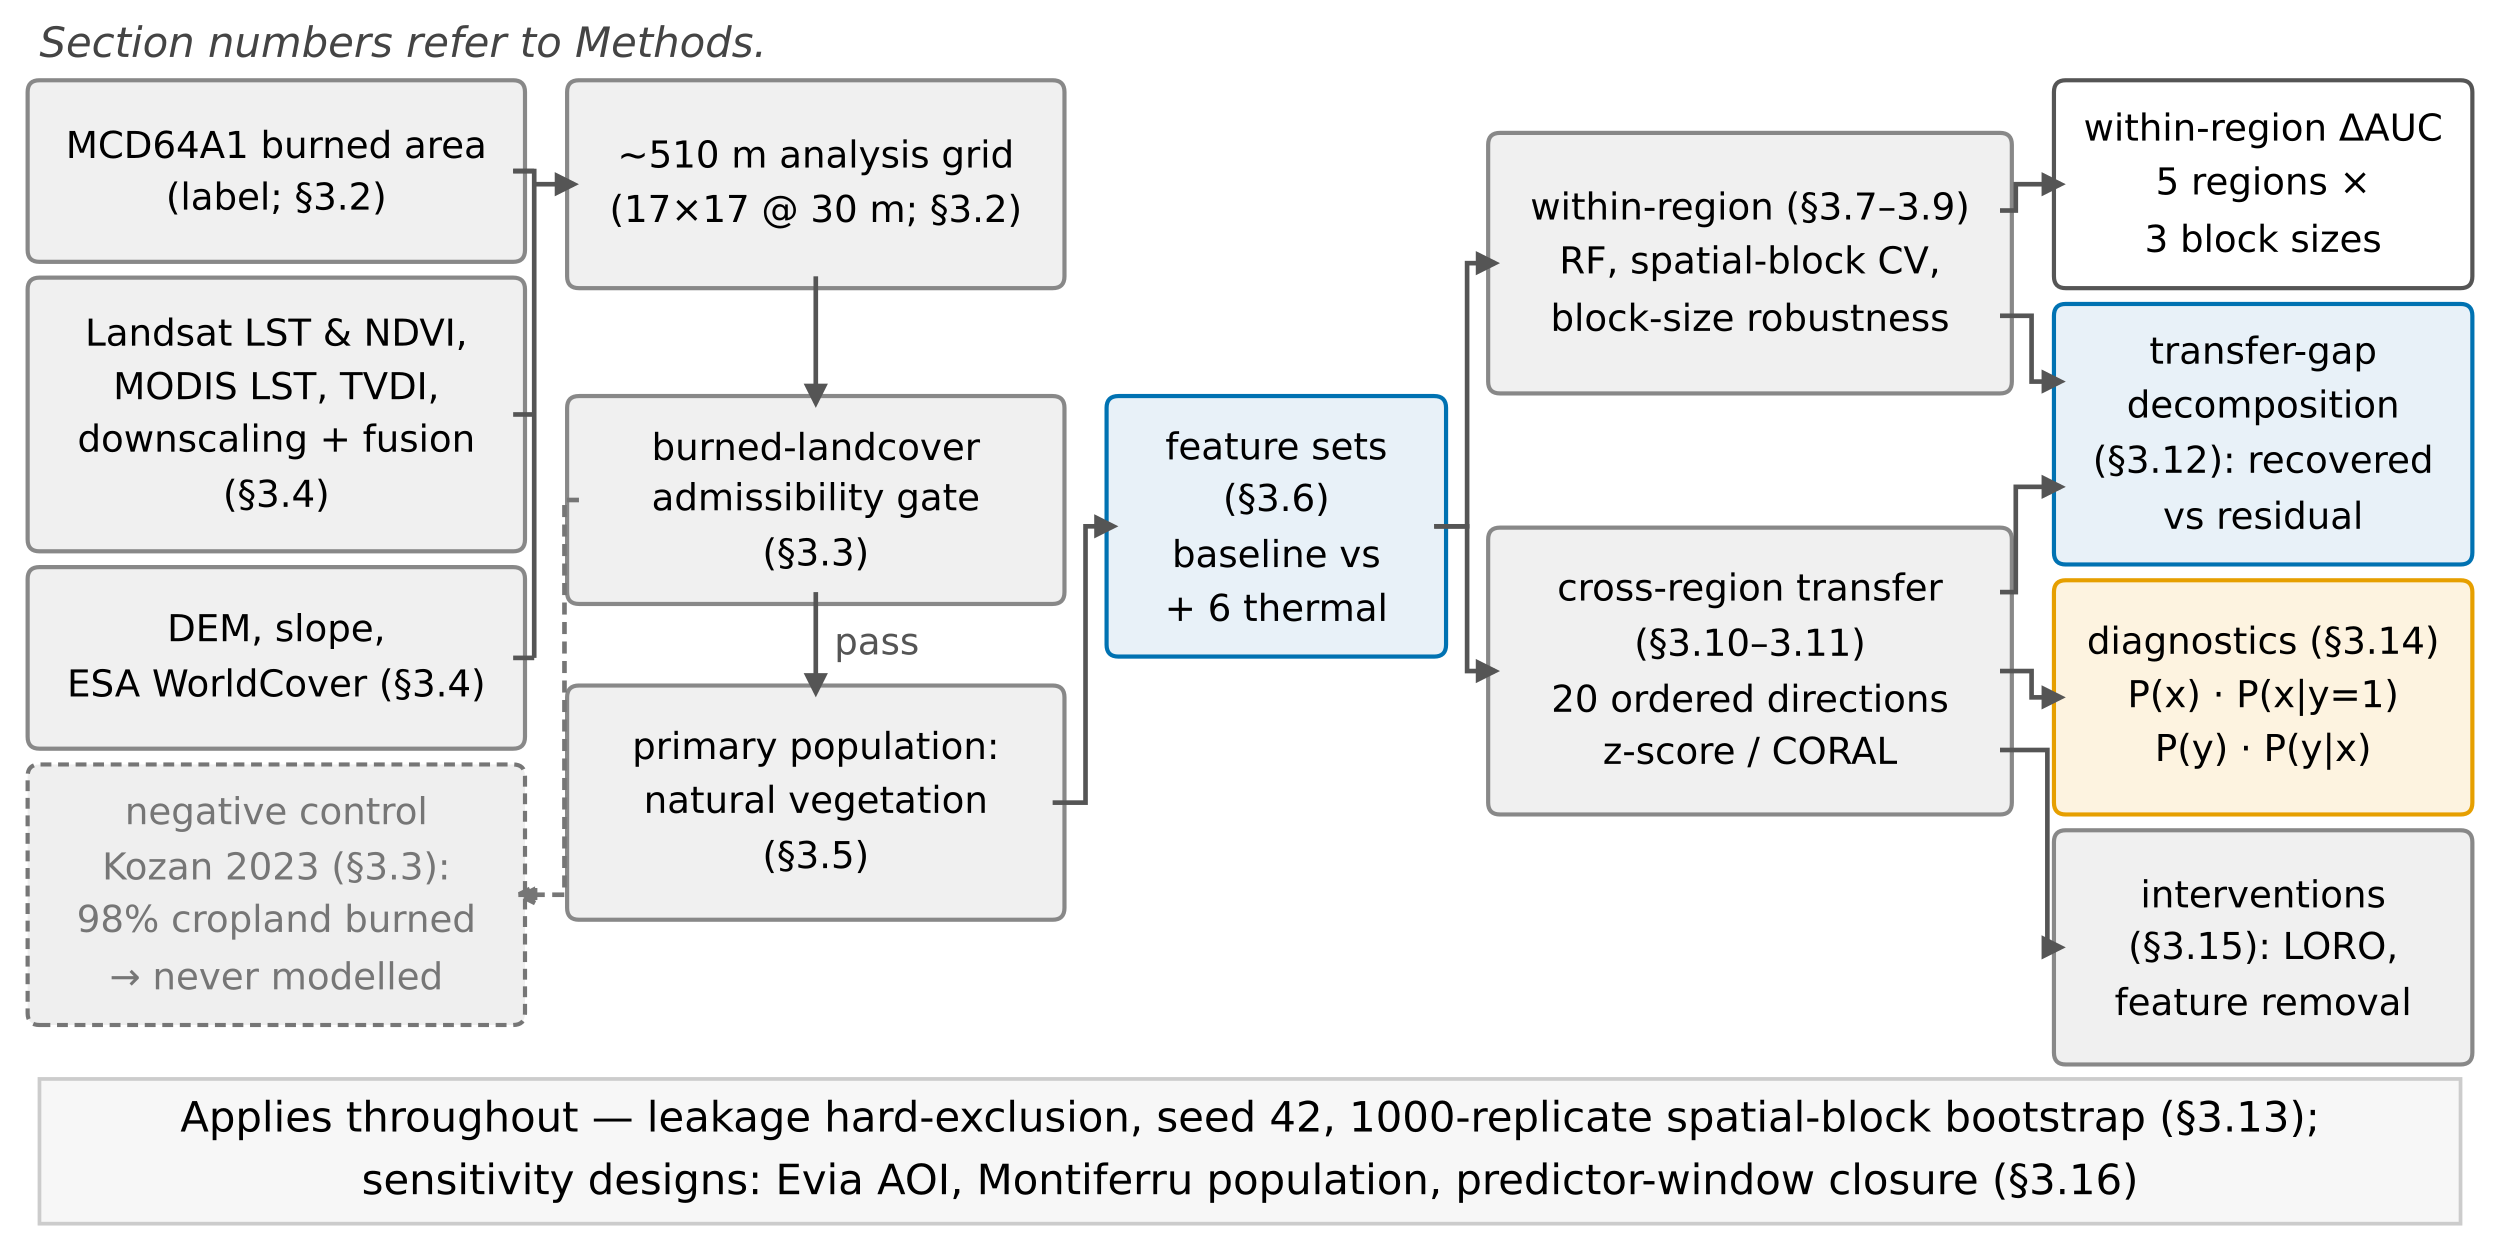
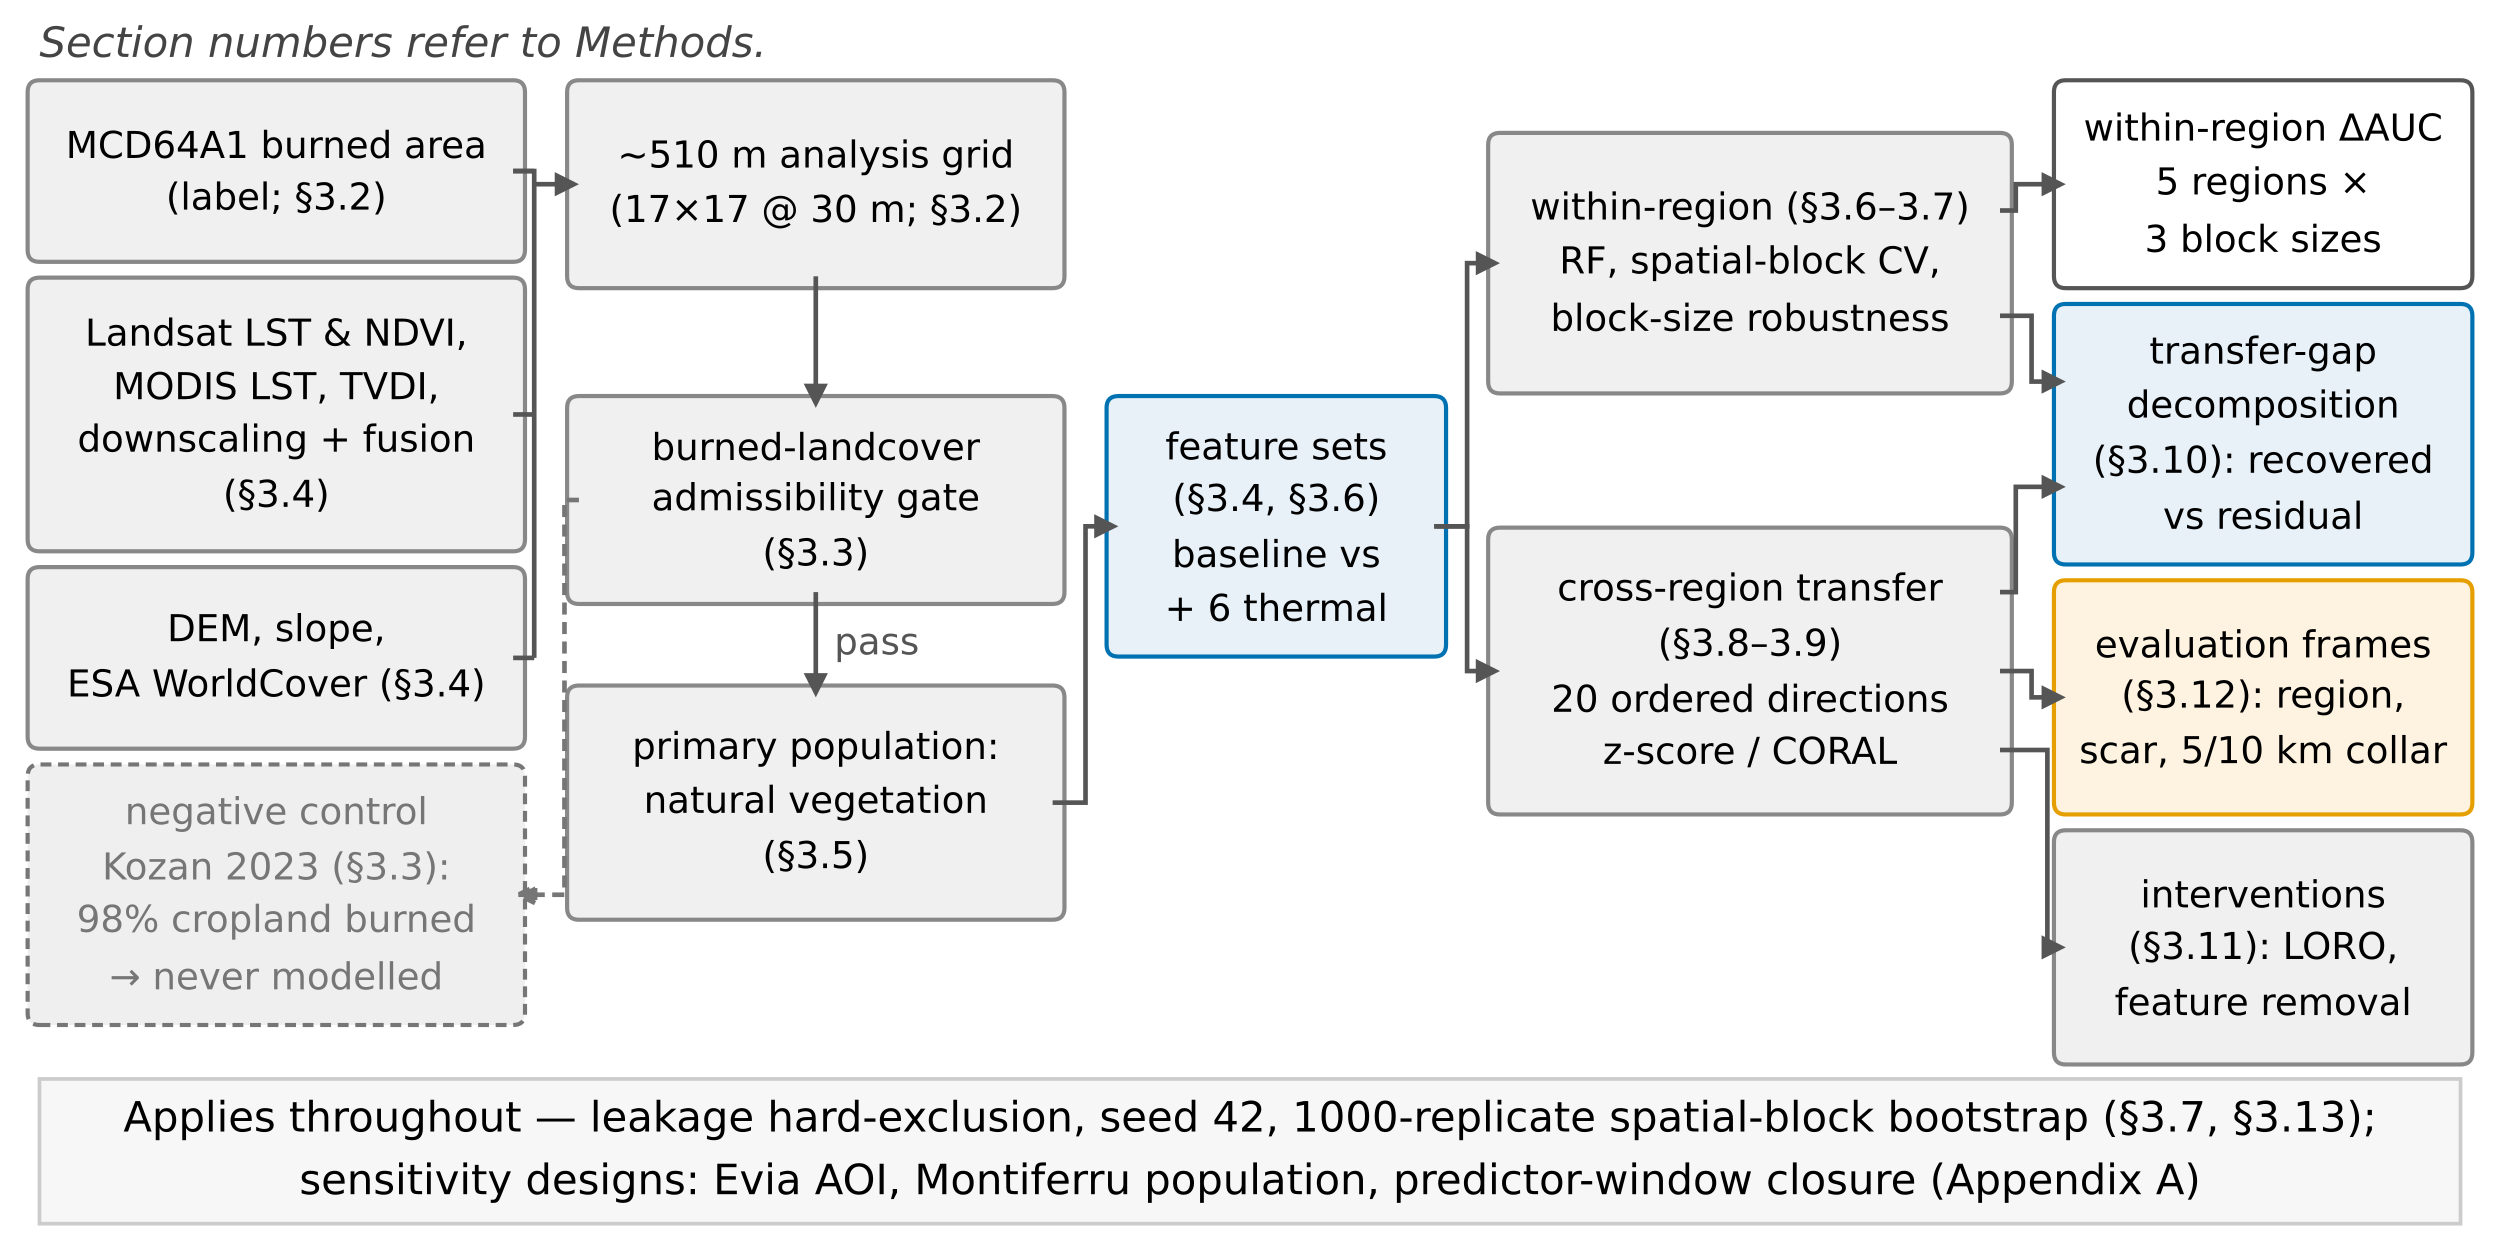
<svg xmlns="http://www.w3.org/2000/svg" width="538.583pt" height="269.291pt" viewBox="0 0 538.583 269.291" version="1.1">
  <defs>
    <style type="text/css">*{stroke-linejoin: round; stroke-linecap: butt}</style>
  </defs>
  <g id="figure_1">
    <g id="patch_1">
      <path d="M 0 269.291  L 538.583 269.291  L 538.583 0  L 0 0  z " style="fill: #ffffff" />
    </g>
    <g id="axes_1">
      <g id="patch_2">
-         <path d="M 8.504 56.409  L 110.551 56.409  Q 113.102 56.409 113.102 53.858  L 113.102 19.843  Q 113.102 17.291 110.551 17.291  L 8.504 17.291  Q 5.953 17.291 5.953 19.843  L 5.953 53.858  Q 5.953 56.409 8.504 56.409  z " clip-path="url(#p8191871a8e)" style="fill: #f0f0f0; stroke: #888888; stroke-width: 0.9; stroke-linejoin: miter" />
+         <path d="M 8.504 56.409  L 110.551 56.409  Q 113.102 56.409 113.102 53.858  L 113.102 19.843  Q 113.102 17.291 110.551 17.291  L 8.504 17.291  Q 5.953 17.291 5.953 19.843  L 5.953 53.858  Q 5.953 56.409 8.504 56.409  z " clip-path="url(#pab33051553)" style="fill: #f0f0f0; stroke: #888888; stroke-width: 0.9; stroke-linejoin: miter" />
      </g>
      <g id="patch_3">
-         <path d="M 8.504 118.772  L 110.551 118.772  Q 113.102 118.772 113.102 116.22  L 113.102 62.362  Q 113.102 59.811 110.551 59.811  L 8.504 59.811  Q 5.953 59.811 5.953 62.362  L 5.953 116.22  Q 5.953 118.772 8.504 118.772  z " clip-path="url(#p8191871a8e)" style="fill: #f0f0f0; stroke: #888888; stroke-width: 0.9; stroke-linejoin: miter" />
+         <path d="M 8.504 118.772  L 110.551 118.772  Q 113.102 118.772 113.102 116.22  L 113.102 62.362  Q 113.102 59.811 110.551 59.811  L 8.504 59.811  Q 5.953 59.811 5.953 62.362  L 5.953 116.22  Q 5.953 118.772 8.504 118.772  z " clip-path="url(#pab33051553)" style="fill: #f0f0f0; stroke: #888888; stroke-width: 0.9; stroke-linejoin: miter" />
      </g>
      <g id="patch_4">
-         <path d="M 8.504 161.291  L 110.551 161.291  Q 113.102 161.291 113.102 158.74  L 113.102 124.724  Q 113.102 122.173 110.551 122.173  L 8.504 122.173  Q 5.953 122.173 5.953 124.724  L 5.953 158.74  Q 5.953 161.291 8.504 161.291  z " clip-path="url(#p8191871a8e)" style="fill: #f0f0f0; stroke: #888888; stroke-width: 0.9; stroke-linejoin: miter" />
+         <path d="M 8.504 161.291  L 110.551 161.291  Q 113.102 161.291 113.102 158.74  L 113.102 124.724  Q 113.102 122.173 110.551 122.173  L 8.504 122.173  Q 5.953 122.173 5.953 124.724  L 5.953 158.74  Q 5.953 161.291 8.504 161.291  z " clip-path="url(#pab33051553)" style="fill: #f0f0f0; stroke: #888888; stroke-width: 0.9; stroke-linejoin: miter" />
      </g>
      <g id="patch_5">
-         <path d="M 8.504 220.819  L 110.551 220.819  Q 113.102 220.819 113.102 218.268  L 113.102 167.244  Q 113.102 164.693 110.551 164.693  L 8.504 164.693  Q 5.953 164.693 5.953 167.244  L 5.953 218.268  Q 5.953 220.819 8.504 220.819  z " clip-path="url(#p8191871a8e)" style="fill: #efefef; stroke-dasharray: 2.34,1.44; stroke-dashoffset: 0; stroke: #767676; stroke-width: 0.9; stroke-linejoin: miter" />
+         <path d="M 8.504 220.819  L 110.551 220.819  Q 113.102 220.819 113.102 218.268  L 113.102 167.244  Q 113.102 164.693 110.551 164.693  L 8.504 164.693  Q 5.953 164.693 5.953 167.244  L 5.953 218.268  Q 5.953 220.819 8.504 220.819  z " clip-path="url(#pab33051553)" style="fill: #efefef; stroke-dasharray: 2.34,1.44; stroke-dashoffset: 0; stroke: #767676; stroke-width: 0.9; stroke-linejoin: miter" />
      </g>
      <g id="patch_6">
-         <path d="M 124.724 62.079  L 226.772 62.079  Q 229.323 62.079 229.323 59.528  L 229.323 19.843  Q 229.323 17.291 226.772 17.291  L 124.724 17.291  Q 122.173 17.291 122.173 19.843  L 122.173 59.528  Q 122.173 62.079 124.724 62.079  z " clip-path="url(#p8191871a8e)" style="fill: #f0f0f0; stroke: #888888; stroke-width: 0.9; stroke-linejoin: miter" />
+         <path d="M 124.724 62.079  L 226.772 62.079  Q 229.323 62.079 229.323 59.528  L 229.323 19.843  Q 229.323 17.291 226.772 17.291  L 124.724 17.291  Q 122.173 17.291 122.173 19.843  L 122.173 59.528  Q 122.173 62.079 124.724 62.079  z " clip-path="url(#pab33051553)" style="fill: #f0f0f0; stroke: #888888; stroke-width: 0.9; stroke-linejoin: miter" />
      </g>
      <g id="patch_7">
-         <path d="M 124.724 130.11  L 226.772 130.11  Q 229.323 130.11 229.323 127.559  L 229.323 87.874  Q 229.323 85.323 226.772 85.323  L 124.724 85.323  Q 122.173 85.323 122.173 87.874  L 122.173 127.559  Q 122.173 130.11 124.724 130.11  z " clip-path="url(#p8191871a8e)" style="fill: #f0f0f0; stroke: #888888; stroke-width: 0.9; stroke-linejoin: miter" />
+         <path d="M 124.724 130.11  L 226.772 130.11  Q 229.323 130.11 229.323 127.559  L 229.323 87.874  Q 229.323 85.323 226.772 85.323  L 124.724 85.323  Q 122.173 85.323 122.173 87.874  L 122.173 127.559  Q 122.173 130.11 124.724 130.11  z " clip-path="url(#pab33051553)" style="fill: #f0f0f0; stroke: #888888; stroke-width: 0.9; stroke-linejoin: miter" />
      </g>
      <g id="patch_8">
-         <path d="M 124.724 198.142  L 226.772 198.142  Q 229.323 198.142 229.323 195.591  L 229.323 150.236  Q 229.323 147.685 226.772 147.685  L 124.724 147.685  Q 122.173 147.685 122.173 150.236  L 122.173 195.591  Q 122.173 198.142 124.724 198.142  z " clip-path="url(#p8191871a8e)" style="fill: #f0f0f0; stroke: #888888; stroke-width: 0.9; stroke-linejoin: miter" />
+         <path d="M 124.724 198.142  L 226.772 198.142  Q 229.323 198.142 229.323 195.591  L 229.323 150.236  Q 229.323 147.685 226.772 147.685  L 124.724 147.685  Q 122.173 147.685 122.173 150.236  L 122.173 195.591  Q 122.173 198.142 124.724 198.142  z " clip-path="url(#pab33051553)" style="fill: #f0f0f0; stroke: #888888; stroke-width: 0.9; stroke-linejoin: miter" />
      </g>
      <g id="patch_9">
-         <path d="M 240.945 141.449  L 308.976 141.449  Q 311.528 141.449 311.528 138.898  L 311.528 87.874  Q 311.528 85.323 308.976 85.323  L 240.945 85.323  Q 238.394 85.323 238.394 87.874  L 238.394 138.898  Q 238.394 141.449 240.945 141.449  z " clip-path="url(#p8191871a8e)" style="fill: #e8f1f8; stroke: #0072b2; stroke-width: 0.9; stroke-linejoin: miter" />
+         <path d="M 240.945 141.449  L 308.976 141.449  Q 311.528 141.449 311.528 138.898  L 311.528 87.874  Q 311.528 85.323 308.976 85.323  L 240.945 85.323  Q 238.394 85.323 238.394 87.874  L 238.394 138.898  Q 238.394 141.449 240.945 141.449  z " clip-path="url(#pab33051553)" style="fill: #e8f1f8; stroke: #0072b2; stroke-width: 0.9; stroke-linejoin: miter" />
      </g>
      <g id="patch_10">
-         <path d="M 323.15 84.756  L 430.866 84.756  Q 433.417 84.756 433.417 82.205  L 433.417 31.181  Q 433.417 28.63 430.866 28.63  L 323.15 28.63  Q 320.598 28.63 320.598 31.181  L 320.598 82.205  Q 320.598 84.756 323.15 84.756  z " clip-path="url(#p8191871a8e)" style="fill: #f0f0f0; stroke: #888888; stroke-width: 0.9; stroke-linejoin: miter" />
+         <path d="M 323.15 84.756  L 430.866 84.756  Q 433.417 84.756 433.417 82.205  L 433.417 31.181  Q 433.417 28.63 430.866 28.63  L 323.15 28.63  Q 320.598 28.63 320.598 31.181  L 320.598 82.205  Q 320.598 84.756 323.15 84.756  z " clip-path="url(#pab33051553)" style="fill: #f0f0f0; stroke: #888888; stroke-width: 0.9; stroke-linejoin: miter" />
      </g>
      <g id="patch_11">
-         <path d="M 323.15 175.465  L 430.866 175.465  Q 433.417 175.465 433.417 172.913  L 433.417 116.22  Q 433.417 113.669 430.866 113.669  L 323.15 113.669  Q 320.598 113.669 320.598 116.22  L 320.598 172.913  Q 320.598 175.465 323.15 175.465  z " clip-path="url(#p8191871a8e)" style="fill: #f0f0f0; stroke: #888888; stroke-width: 0.9; stroke-linejoin: miter" />
+         <path d="M 323.15 175.465  L 430.866 175.465  Q 433.417 175.465 433.417 172.913  L 433.417 116.22  Q 433.417 113.669 430.866 113.669  L 323.15 113.669  Q 320.598 113.669 320.598 116.22  L 320.598 172.913  Q 320.598 175.465 323.15 175.465  z " clip-path="url(#pab33051553)" style="fill: #f0f0f0; stroke: #888888; stroke-width: 0.9; stroke-linejoin: miter" />
      </g>
      <g id="patch_12">
-         <path d="M 445.039 62.079  L 530.079 62.079  Q 532.63 62.079 532.63 59.528  L 532.63 19.843  Q 532.63 17.291 530.079 17.291  L 445.039 17.291  Q 442.488 17.291 442.488 19.843  L 442.488 59.528  Q 442.488 62.079 445.039 62.079  z " clip-path="url(#p8191871a8e)" style="fill: #ffffff; stroke: #555555; stroke-width: 0.9; stroke-linejoin: miter" />
+         <path d="M 445.039 62.079  L 530.079 62.079  Q 532.63 62.079 532.63 59.528  L 532.63 19.843  Q 532.63 17.291 530.079 17.291  L 445.039 17.291  Q 442.488 17.291 442.488 19.843  L 442.488 59.528  Q 442.488 62.079 445.039 62.079  z " clip-path="url(#pab33051553)" style="fill: #ffffff; stroke: #555555; stroke-width: 0.9; stroke-linejoin: miter" />
      </g>
      <g id="patch_13">
-         <path d="M 445.039 121.606  L 530.079 121.606  Q 532.63 121.606 532.63 119.055  L 532.63 68.031  Q 532.63 65.48 530.079 65.48  L 445.039 65.48  Q 442.488 65.48 442.488 68.031  L 442.488 119.055  Q 442.488 121.606 445.039 121.606  z " clip-path="url(#p8191871a8e)" style="fill: #e8f1f8; stroke: #0072b2; stroke-width: 0.9; stroke-linejoin: miter" />
+         <path d="M 445.039 121.606  L 530.079 121.606  Q 532.63 121.606 532.63 119.055  L 532.63 68.031  Q 532.63 65.48 530.079 65.48  L 445.039 65.48  Q 442.488 65.48 442.488 68.031  L 442.488 119.055  Q 442.488 121.606 445.039 121.606  z " clip-path="url(#pab33051553)" style="fill: #e8f1f8; stroke: #0072b2; stroke-width: 0.9; stroke-linejoin: miter" />
      </g>
      <g id="patch_14">
-         <path d="M 445.039 175.465  L 530.079 175.465  Q 532.63 175.465 532.63 172.913  L 532.63 127.559  Q 532.63 125.008 530.079 125.008  L 445.039 125.008  Q 442.488 125.008 442.488 127.559  L 442.488 172.913  Q 442.488 175.465 445.039 175.465  z " clip-path="url(#p8191871a8e)" style="fill: #fdf3e0; stroke: #e69f00; stroke-width: 0.9; stroke-linejoin: miter" />
+         <path d="M 445.039 175.465  L 530.079 175.465  Q 532.63 175.465 532.63 172.913  L 532.63 127.559  Q 532.63 125.008 530.079 125.008  L 445.039 125.008  Q 442.488 125.008 442.488 127.559  L 442.488 172.913  Q 442.488 175.465 445.039 175.465  z " clip-path="url(#pab33051553)" style="fill: #fdf3e0; stroke: #e69f00; stroke-width: 0.9; stroke-linejoin: miter" />
      </g>
      <g id="patch_15">
-         <path d="M 445.039 229.323  L 530.079 229.323  Q 532.63 229.323 532.63 226.772  L 532.63 181.417  Q 532.63 178.866 530.079 178.866  L 445.039 178.866  Q 442.488 178.866 442.488 181.417  L 442.488 226.772  Q 442.488 229.323 445.039 229.323  z " clip-path="url(#p8191871a8e)" style="fill: #f0f0f0; stroke: #888888; stroke-width: 0.9; stroke-linejoin: miter" />
+         <path d="M 445.039 229.323  L 530.079 229.323  Q 532.63 229.323 532.63 226.772  L 532.63 181.417  Q 532.63 178.866 530.079 178.866  L 445.039 178.866  Q 442.488 178.866 442.488 181.417  L 442.488 226.772  Q 442.488 229.323 445.039 229.323  z " clip-path="url(#pab33051553)" style="fill: #f0f0f0; stroke: #888888; stroke-width: 0.9; stroke-linejoin: miter" />
      </g>
      <g id="patch_16">
-         <path d="M 8.504 263.622  L 530.079 263.622  L 530.079 232.441  L 8.504 232.441  z " clip-path="url(#p8191871a8e)" style="fill: #f7f7f7; stroke: #cccccc; stroke-width: 0.8; stroke-linejoin: miter" />
+         <path d="M 8.504 263.622  L 530.079 263.622  L 530.079 232.441  L 8.504 232.441  z " clip-path="url(#pab33051553)" style="fill: #f7f7f7; stroke: #cccccc; stroke-width: 0.8; stroke-linejoin: miter" />
      </g>
      <g id="patch_17">
-         <path d="M 110.551 36.85  L 115.087 36.85  L 115.087 141.732  " clip-path="url(#p8191871a8e)" style="fill: none; stroke: #555555; stroke-linejoin: miter" />
+         <path d="M 110.551 36.85  L 115.087 36.85  L 115.087 141.732  " clip-path="url(#pab33051553)" style="fill: none; stroke: #555555; stroke-linejoin: miter" />
      </g>
      <g id="patch_18">
-         <path d="M 110.551 36.85  L 115.087 36.85  " clip-path="url(#p8191871a8e)" style="fill: none; stroke: #555555; stroke-linejoin: miter" />
+         <path d="M 110.551 36.85  L 115.087 36.85  " clip-path="url(#pab33051553)" style="fill: none; stroke: #555555; stroke-linejoin: miter" />
      </g>
      <g id="patch_19">
-         <path d="M 110.551 89.291  L 115.087 89.291  " clip-path="url(#p8191871a8e)" style="fill: none; stroke: #555555; stroke-linejoin: miter" />
+         <path d="M 110.551 89.291  L 115.087 89.291  " clip-path="url(#pab33051553)" style="fill: none; stroke: #555555; stroke-linejoin: miter" />
      </g>
      <g id="patch_20">
-         <path d="M 110.551 141.732  L 115.087 141.732  " clip-path="url(#p8191871a8e)" style="fill: none; stroke: #555555; stroke-linejoin: miter" />
+         <path d="M 110.551 141.732  L 115.087 141.732  " clip-path="url(#pab33051553)" style="fill: none; stroke: #555555; stroke-linejoin: miter" />
      </g>
      <g id="patch_21">
-         <path d="M 115.087 39.685  L 123.606 39.685  " clip-path="url(#p8191871a8e)" style="fill: none; stroke: #555555; stroke-linejoin: miter" />
-         <path d="M 120.006 37.885  L 123.606 39.685  L 120.006 41.485  z " clip-path="url(#p8191871a8e)" style="fill: #555555; stroke: #555555; stroke-linejoin: miter" />
+         <path d="M 115.087 39.685  L 123.606 39.685  " clip-path="url(#pab33051553)" style="fill: none; stroke: #555555; stroke-linejoin: miter" />
+         <path d="M 120.006 37.885  L 123.606 39.685  L 120.006 41.485  z " clip-path="url(#pab33051553)" style="fill: #555555; stroke: #555555; stroke-linejoin: miter" />
      </g>
      <g id="patch_22">
-         <path d="M 175.748 59.528  L 175.748 86.756  " clip-path="url(#p8191871a8e)" style="fill: none; stroke: #555555; stroke-linejoin: miter" />
-         <path d="M 177.548 83.156  L 175.748 86.756  L 173.948 83.156  z " clip-path="url(#p8191871a8e)" style="fill: #555555; stroke: #555555; stroke-linejoin: miter" />
+         <path d="M 175.748 59.528  L 175.748 86.756  " clip-path="url(#pab33051553)" style="fill: none; stroke: #555555; stroke-linejoin: miter" />
+         <path d="M 177.548 83.156  L 175.748 86.756  L 173.948 83.156  z " clip-path="url(#pab33051553)" style="fill: #555555; stroke: #555555; stroke-linejoin: miter" />
      </g>
      <g id="patch_23">
-         <path d="M 175.748 127.559  L 175.748 149.118  " clip-path="url(#p8191871a8e)" style="fill: none; stroke: #555555; stroke-linejoin: miter" />
-         <path d="M 177.548 145.518  L 175.748 149.118  L 173.948 145.518  z " clip-path="url(#p8191871a8e)" style="fill: #555555; stroke: #555555; stroke-linejoin: miter" />
+         <path d="M 175.748 127.559  L 175.748 149.118  " clip-path="url(#pab33051553)" style="fill: none; stroke: #555555; stroke-linejoin: miter" />
+         <path d="M 177.548 145.518  L 175.748 149.118  L 173.948 145.518  z " clip-path="url(#pab33051553)" style="fill: #555555; stroke: #555555; stroke-linejoin: miter" />
      </g>
      <g id="patch_24">
-         <path d="M 124.724 107.717  L 121.606 107.717  L 121.606 192.756  L 111.669 192.756  " clip-path="url(#p8191871a8e)" style="fill: none; stroke-dasharray: 2.6,1.6; stroke-dashoffset: 0; stroke: #767676; stroke-linejoin: miter" />
-         <path d="M 115.269 194.556  L 111.669 192.756  L 115.269 190.956  z " clip-path="url(#p8191871a8e)" style="fill: #767676; stroke-dasharray: 2.6,1.6; stroke-dashoffset: 0; stroke: #767676; stroke-linejoin: miter" />
+         <path d="M 124.724 107.717  L 121.606 107.717  L 121.606 192.756  L 111.669 192.756  " clip-path="url(#pab33051553)" style="fill: none; stroke-dasharray: 2.6,1.6; stroke-dashoffset: 0; stroke: #767676; stroke-linejoin: miter" />
+         <path d="M 115.269 194.556  L 111.669 192.756  L 115.269 190.956  z " clip-path="url(#pab33051553)" style="fill: #767676; stroke-dasharray: 2.6,1.6; stroke-dashoffset: 0; stroke: #767676; stroke-linejoin: miter" />
      </g>
      <g id="patch_25">
-         <path d="M 226.772 172.913  L 233.858 172.913  L 233.858 113.386  L 239.827 113.386  " clip-path="url(#p8191871a8e)" style="fill: none; stroke: #555555; stroke-linejoin: miter" />
-         <path d="M 236.227 111.586  L 239.827 113.386  L 236.227 115.186  z " clip-path="url(#p8191871a8e)" style="fill: #555555; stroke: #555555; stroke-linejoin: miter" />
+         <path d="M 226.772 172.913  L 233.858 172.913  L 233.858 113.386  L 239.827 113.386  " clip-path="url(#pab33051553)" style="fill: none; stroke: #555555; stroke-linejoin: miter" />
+         <path d="M 236.227 111.586  L 239.827 113.386  L 236.227 115.186  z " clip-path="url(#pab33051553)" style="fill: #555555; stroke: #555555; stroke-linejoin: miter" />
      </g>
      <g id="patch_26">
-         <path d="M 308.976 113.386  L 316.063 113.386  L 316.063 56.693  L 322.032 56.693  " clip-path="url(#p8191871a8e)" style="fill: none; stroke: #555555; stroke-linejoin: miter" />
-         <path d="M 318.432 54.893  L 322.032 56.693  L 318.432 58.493  z " clip-path="url(#p8191871a8e)" style="fill: #555555; stroke: #555555; stroke-linejoin: miter" />
+         <path d="M 308.976 113.386  L 316.063 113.386  L 316.063 56.693  L 322.032 56.693  " clip-path="url(#pab33051553)" style="fill: none; stroke: #555555; stroke-linejoin: miter" />
+         <path d="M 318.432 54.893  L 322.032 56.693  L 318.432 58.493  z " clip-path="url(#pab33051553)" style="fill: #555555; stroke: #555555; stroke-linejoin: miter" />
      </g>
      <g id="patch_27">
-         <path d="M 308.976 113.386  L 316.063 113.386  L 316.063 144.567  L 322.032 144.567  " clip-path="url(#p8191871a8e)" style="fill: none; stroke: #555555; stroke-linejoin: miter" />
-         <path d="M 318.432 142.767  L 322.032 144.567  L 318.432 146.367  z " clip-path="url(#p8191871a8e)" style="fill: #555555; stroke: #555555; stroke-linejoin: miter" />
+         <path d="M 308.976 113.386  L 316.063 113.386  L 316.063 144.567  L 322.032 144.567  " clip-path="url(#pab33051553)" style="fill: none; stroke: #555555; stroke-linejoin: miter" />
+         <path d="M 318.432 142.767  L 322.032 144.567  L 318.432 146.367  z " clip-path="url(#pab33051553)" style="fill: #555555; stroke: #555555; stroke-linejoin: miter" />
      </g>
      <g id="patch_28">
-         <path d="M 430.866 45.354  L 434.268 45.354  L 434.268 39.685  L 443.921 39.685  " clip-path="url(#p8191871a8e)" style="fill: none; stroke: #555555; stroke-linejoin: miter" />
-         <path d="M 440.321 37.885  L 443.921 39.685  L 440.321 41.485  z " clip-path="url(#p8191871a8e)" style="fill: #555555; stroke: #555555; stroke-linejoin: miter" />
+         <path d="M 430.866 45.354  L 434.268 45.354  L 434.268 39.685  L 443.921 39.685  " clip-path="url(#pab33051553)" style="fill: none; stroke: #555555; stroke-linejoin: miter" />
+         <path d="M 440.321 37.885  L 443.921 39.685  L 440.321 41.485  z " clip-path="url(#pab33051553)" style="fill: #555555; stroke: #555555; stroke-linejoin: miter" />
      </g>
      <g id="patch_29">
-         <path d="M 430.866 68.031  L 437.669 68.031  L 437.669 82.205  L 443.921 82.205  " clip-path="url(#p8191871a8e)" style="fill: none; stroke: #555555; stroke-linejoin: miter" />
-         <path d="M 440.321 80.405  L 443.921 82.205  L 440.321 84.005  z " clip-path="url(#p8191871a8e)" style="fill: #555555; stroke: #555555; stroke-linejoin: miter" />
+         <path d="M 430.866 68.031  L 437.669 68.031  L 437.669 82.205  L 443.921 82.205  " clip-path="url(#pab33051553)" style="fill: none; stroke: #555555; stroke-linejoin: miter" />
+         <path d="M 440.321 80.405  L 443.921 82.205  L 440.321 84.005  z " clip-path="url(#pab33051553)" style="fill: #555555; stroke: #555555; stroke-linejoin: miter" />
      </g>
      <g id="patch_30">
-         <path d="M 430.866 127.559  L 434.268 127.559  L 434.268 104.882  L 443.921 104.882  " clip-path="url(#p8191871a8e)" style="fill: none; stroke: #555555; stroke-linejoin: miter" />
-         <path d="M 440.321 103.082  L 443.921 104.882  L 440.321 106.682  z " clip-path="url(#p8191871a8e)" style="fill: #555555; stroke: #555555; stroke-linejoin: miter" />
+         <path d="M 430.866 127.559  L 434.268 127.559  L 434.268 104.882  L 443.921 104.882  " clip-path="url(#pab33051553)" style="fill: none; stroke: #555555; stroke-linejoin: miter" />
+         <path d="M 440.321 103.082  L 443.921 104.882  L 440.321 106.682  z " clip-path="url(#pab33051553)" style="fill: #555555; stroke: #555555; stroke-linejoin: miter" />
      </g>
      <g id="patch_31">
-         <path d="M 430.866 144.567  L 437.669 144.567  L 437.669 150.236  L 443.921 150.236  " clip-path="url(#p8191871a8e)" style="fill: none; stroke: #555555; stroke-linejoin: miter" />
-         <path d="M 440.321 148.436  L 443.921 150.236  L 440.321 152.036  z " clip-path="url(#p8191871a8e)" style="fill: #555555; stroke: #555555; stroke-linejoin: miter" />
+         <path d="M 430.866 144.567  L 437.669 144.567  L 437.669 150.236  L 443.921 150.236  " clip-path="url(#pab33051553)" style="fill: none; stroke: #555555; stroke-linejoin: miter" />
+         <path d="M 440.321 148.436  L 443.921 150.236  L 440.321 152.036  z " clip-path="url(#pab33051553)" style="fill: #555555; stroke: #555555; stroke-linejoin: miter" />
      </g>
      <g id="patch_32">
-         <path d="M 430.866 161.575  L 441.071 161.575  L 441.071 204.094  L 443.921 204.094  " clip-path="url(#p8191871a8e)" style="fill: none; stroke: #555555; stroke-linejoin: miter" />
-         <path d="M 440.321 202.294  L 443.921 204.094  L 440.321 205.894  z " clip-path="url(#p8191871a8e)" style="fill: #555555; stroke: #555555; stroke-linejoin: miter" />
+         <path d="M 430.866 161.575  L 441.071 161.575  L 441.071 204.094  L 443.921 204.094  " clip-path="url(#pab33051553)" style="fill: none; stroke: #555555; stroke-linejoin: miter" />
+         <path d="M 440.321 202.294  L 443.921 204.094  L 440.321 205.894  z " clip-path="url(#pab33051553)" style="fill: #555555; stroke: #555555; stroke-linejoin: miter" />
      </g>
      <g id="text_1">
        <text style="font-size: 8px; font-family: 'DejaVu Sans', 'Bitstream Vera Sans', 'Computer Modern Sans Serif', 'Lucida Grande', 'Verdana', 'Geneva', 'Lucid', 'Arial', 'Helvetica', 'Avant Garde', sans-serif; text-anchor: start; fill: #555555" x="179.717" y="140.976" transform="rotate(-0 179.7165 140.9758)">pass</text>
      </g>
      <g id="text_2">
-         <text style="font-size: 9px; font-family: 'DejaVu Sans', 'Bitstream Vera Sans', 'Computer Modern Sans Serif', 'Lucida Grande', 'Verdana', 'Geneva', 'Lucid', 'Arial', 'Helvetica', 'Avant Garde', sans-serif" transform="translate(38.84985 243.7649)">Applies throughout — leakage hard-exclusion, seed 42, 1000-replicate spatial-block bootstrap (§3.13);</text>
-         <text style="font-size: 9px; font-family: 'DejaVu Sans', 'Bitstream Vera Sans', 'Computer Modern Sans Serif', 'Lucida Grande', 'Verdana', 'Geneva', 'Lucid', 'Arial', 'Helvetica', 'Avant Garde', sans-serif" transform="translate(77.91899 257.2649)">sensitivity designs: Evia AOI, Montiferru population, predictor-window closure (§3.16)</text>
+         <text style="font-size: 9px; font-family: 'DejaVu Sans', 'Bitstream Vera Sans', 'Computer Modern Sans Serif', 'Lucida Grande', 'Verdana', 'Geneva', 'Lucid', 'Arial', 'Helvetica', 'Avant Garde', sans-serif" transform="translate(26.58313 243.7649)">Applies throughout — leakage hard-exclusion, seed 42, 1000-replicate spatial-block bootstrap (§3.7, §3.13);</text>
+         <text style="font-size: 9px; font-family: 'DejaVu Sans', 'Bitstream Vera Sans', 'Computer Modern Sans Serif', 'Lucida Grande', 'Verdana', 'Geneva', 'Lucid', 'Arial', 'Helvetica', 'Avant Garde', sans-serif" transform="translate(64.49704 257.2649)">sensitivity designs: Evia AOI, Montiferru population, predictor-window closure (Appendix A)</text>
      </g>
      <g id="text_3">
        <text style="font-style: italic; font-size: 9px; font-family: 'DejaVu Sans', 'Bitstream Vera Sans', 'Computer Modern Sans Serif', 'Lucida Grande', 'Verdana', 'Geneva', 'Lucid', 'Arial', 'Helvetica', 'Avant Garde', sans-serif; text-anchor: start; fill: #444444" x="8.504" y="12.26" transform="rotate(-0 8.503937 12.2595)">Section numbers refer to Methods.</text>
      </g>
      <g id="text_4">
        <text style="font-size: 8px; font-family: 'DejaVu Sans', 'Bitstream Vera Sans', 'Computer Modern Sans Serif', 'Lucida Grande', 'Verdana', 'Geneva', 'Lucid', 'Arial', 'Helvetica', 'Avant Garde', sans-serif" transform="translate(14.18506 34.03289)">MCD64A1 burned area</text>
        <text style="font-size: 8px; font-family: 'DejaVu Sans', 'Bitstream Vera Sans', 'Computer Modern Sans Serif', 'Lucida Grande', 'Verdana', 'Geneva', 'Lucid', 'Arial', 'Helvetica', 'Avant Garde', sans-serif" transform="translate(35.75193 45.16227)">(label; §3.2)</text>
      </g>
      <g id="text_5">
        <text style="font-size: 8px; font-family: 'DejaVu Sans', 'Bitstream Vera Sans', 'Computer Modern Sans Serif', 'Lucida Grande', 'Verdana', 'Geneva', 'Lucid', 'Arial', 'Helvetica', 'Avant Garde', sans-serif" transform="translate(18.33568 74.46571)">Landsat LST &amp; NDVI,</text>
        <text style="font-size: 8px; font-family: 'DejaVu Sans', 'Bitstream Vera Sans', 'Computer Modern Sans Serif', 'Lucida Grande', 'Verdana', 'Geneva', 'Lucid', 'Arial', 'Helvetica', 'Avant Garde', sans-serif" transform="translate(24.39256 85.99509)">MODIS LST, TVDI,</text>
        <text style="font-size: 8px; font-family: 'DejaVu Sans', 'Bitstream Vera Sans', 'Computer Modern Sans Serif', 'Lucida Grande', 'Verdana', 'Geneva', 'Lucid', 'Arial', 'Helvetica', 'Avant Garde', sans-serif" transform="translate(16.68818 97.29884)">downscaling + fusion</text>
        <text style="font-size: 8px; font-family: 'DejaVu Sans', 'Bitstream Vera Sans', 'Computer Modern Sans Serif', 'Lucida Grande', 'Verdana', 'Geneva', 'Lucid', 'Arial', 'Helvetica', 'Avant Garde', sans-serif" transform="translate(48.04506 109.1988)">(§3.4)</text>
      </g>
      <g id="text_6">
        <text style="font-size: 8px; font-family: 'DejaVu Sans', 'Bitstream Vera Sans', 'Computer Modern Sans Serif', 'Lucida Grande', 'Verdana', 'Geneva', 'Lucid', 'Arial', 'Helvetica', 'Avant Garde', sans-serif" transform="translate(36.01193 138.1398)">DEM, slope,</text>
        <text style="font-size: 8px; font-family: 'DejaVu Sans', 'Bitstream Vera Sans', 'Computer Modern Sans Serif', 'Lucida Grande', 'Verdana', 'Geneva', 'Lucid', 'Arial', 'Helvetica', 'Avant Garde', sans-serif" transform="translate(14.44818 150.0442)">ESA WorldCover (§3.4)</text>
      </g>
      <g id="text_7">
        <text style="font-size: 8px; font-family: 'DejaVu Sans', 'Bitstream Vera Sans', 'Computer Modern Sans Serif', 'Lucida Grande', 'Verdana', 'Geneva', 'Lucid', 'Arial', 'Helvetica', 'Avant Garde', sans-serif; fill: #767676" transform="translate(26.89631 177.5634)">negative control</text>
        <text style="font-size: 8px; font-family: 'DejaVu Sans', 'Bitstream Vera Sans', 'Computer Modern Sans Serif', 'Lucida Grande', 'Verdana', 'Geneva', 'Lucid', 'Arial', 'Helvetica', 'Avant Garde', sans-serif; fill: #767676" transform="translate(22.01818 189.4634)">Kozan 2023 (§3.3):</text>
        <text style="font-size: 8px; font-family: 'DejaVu Sans', 'Bitstream Vera Sans', 'Computer Modern Sans Serif', 'Lucida Grande', 'Verdana', 'Geneva', 'Lucid', 'Arial', 'Helvetica', 'Avant Garde', sans-serif; fill: #767676" transform="translate(16.53068 200.7634)">98% cropland burned</text>
        <text style="font-size: 8px; font-family: 'DejaVu Sans', 'Bitstream Vera Sans', 'Computer Modern Sans Serif', 'Lucida Grande', 'Verdana', 'Geneva', 'Lucid', 'Arial', 'Helvetica', 'Avant Garde', sans-serif; fill: #767676" transform="translate(23.59631 213.1384)">→ never modelled</text>
      </g>
      <g id="text_8">
        <text style="font-size: 8px; font-family: 'DejaVu Sans', 'Bitstream Vera Sans', 'Computer Modern Sans Serif', 'Lucida Grande', 'Verdana', 'Geneva', 'Lucid', 'Arial', 'Helvetica', 'Avant Garde', sans-serif" transform="translate(133.0218 36.09254)">~510 m analysis grid</text>
        <text style="font-size: 8px; font-family: 'DejaVu Sans', 'Bitstream Vera Sans', 'Computer Modern Sans Serif', 'Lucida Grande', 'Verdana', 'Geneva', 'Lucid', 'Arial', 'Helvetica', 'Avant Garde', sans-serif" transform="translate(131.3149 47.82441)">(17×17 @ 30 m; §3.2)</text>
      </g>
      <g id="text_9">
        <text style="font-size: 8px; font-family: 'DejaVu Sans', 'Bitstream Vera Sans', 'Computer Modern Sans Serif', 'Lucida Grande', 'Verdana', 'Geneva', 'Lucid', 'Arial', 'Helvetica', 'Avant Garde', sans-serif" transform="translate(140.3637 99.09904)">burned-landcover</text>
        <text style="font-size: 8px; font-family: 'DejaVu Sans', 'Bitstream Vera Sans', 'Computer Modern Sans Serif', 'Lucida Grande', 'Verdana', 'Geneva', 'Lucid', 'Arial', 'Helvetica', 'Avant Garde', sans-serif" transform="translate(140.3712 109.924)">admissibility gate</text>
        <text style="font-size: 8px; font-family: 'DejaVu Sans', 'Bitstream Vera Sans', 'Computer Modern Sans Serif', 'Lucida Grande', 'Verdana', 'Geneva', 'Lucid', 'Arial', 'Helvetica', 'Avant Garde', sans-serif" transform="translate(164.2655 121.824)">(§3.3)</text>
      </g>
      <g id="text_10">
        <text style="font-size: 8px; font-family: 'DejaVu Sans', 'Bitstream Vera Sans', 'Computer Modern Sans Serif', 'Lucida Grande', 'Verdana', 'Geneva', 'Lucid', 'Arial', 'Helvetica', 'Avant Garde', sans-serif" transform="translate(136.1893 163.5209)">primary population:</text>
        <text style="font-size: 8px; font-family: 'DejaVu Sans', 'Bitstream Vera Sans', 'Computer Modern Sans Serif', 'Lucida Grande', 'Verdana', 'Geneva', 'Lucid', 'Arial', 'Helvetica', 'Avant Garde', sans-serif" transform="translate(138.6699 175.1209)">natural vegetation</text>
        <text style="font-size: 8px; font-family: 'DejaVu Sans', 'Bitstream Vera Sans', 'Computer Modern Sans Serif', 'Lucida Grande', 'Verdana', 'Geneva', 'Lucid', 'Arial', 'Helvetica', 'Avant Garde', sans-serif" transform="translate(164.2655 187.0209)">(§3.5)</text>
      </g>
      <g id="text_11">
        <text style="font-size: 8px; font-family: 'DejaVu Sans', 'Bitstream Vera Sans', 'Computer Modern Sans Serif', 'Lucida Grande', 'Verdana', 'Geneva', 'Lucid', 'Arial', 'Helvetica', 'Avant Garde', sans-serif" transform="translate(251.0513 98.96833)">feature sets</text>
-         <text style="font-size: 8px; font-family: 'DejaVu Sans', 'Bitstream Vera Sans', 'Computer Modern Sans Serif', 'Lucida Grande', 'Verdana', 'Geneva', 'Lucid', 'Arial', 'Helvetica', 'Avant Garde', sans-serif" transform="translate(263.4781 110.0933)">(§3.6)</text>
+         <text style="font-size: 8px; font-family: 'DejaVu Sans', 'Bitstream Vera Sans', 'Computer Modern Sans Serif', 'Lucida Grande', 'Verdana', 'Geneva', 'Lucid', 'Arial', 'Helvetica', 'Avant Garde', sans-serif" transform="translate(252.5744 110.0933)">(§3.4, §3.6)</text>
        <text style="font-size: 8px; font-family: 'DejaVu Sans', 'Bitstream Vera Sans', 'Computer Modern Sans Serif', 'Lucida Grande', 'Verdana', 'Geneva', 'Lucid', 'Arial', 'Helvetica', 'Avant Garde', sans-serif" transform="translate(252.4838 122.1683)">baseline vs</text>
        <text style="font-size: 8px; font-family: 'DejaVu Sans', 'Bitstream Vera Sans', 'Computer Modern Sans Serif', 'Lucida Grande', 'Verdana', 'Geneva', 'Lucid', 'Arial', 'Helvetica', 'Avant Garde', sans-serif" transform="translate(250.9238 133.7683)">+ 6 thermal</text>
      </g>
      <g id="text_12">
-         <text style="font-size: 8px; font-family: 'DejaVu Sans', 'Bitstream Vera Sans', 'Computer Modern Sans Serif', 'Lucida Grande', 'Verdana', 'Geneva', 'Lucid', 'Arial', 'Helvetica', 'Avant Garde', sans-serif" transform="translate(329.6672 47.30041)">within-region (§3.7–3.9)</text>
+         <text style="font-size: 8px; font-family: 'DejaVu Sans', 'Bitstream Vera Sans', 'Computer Modern Sans Serif', 'Lucida Grande', 'Verdana', 'Geneva', 'Lucid', 'Arial', 'Helvetica', 'Avant Garde', sans-serif" transform="translate(329.6672 47.30041)">within-region (§3.6–3.7)</text>
        <text style="font-size: 8px; font-family: 'DejaVu Sans', 'Bitstream Vera Sans', 'Computer Modern Sans Serif', 'Lucida Grande', 'Verdana', 'Geneva', 'Lucid', 'Arial', 'Helvetica', 'Avant Garde', sans-serif" transform="translate(335.9404 58.90041)">RF, spatial-block CV,</text>
        <text style="font-size: 8px; font-family: 'DejaVu Sans', 'Bitstream Vera Sans', 'Computer Modern Sans Serif', 'Lucida Grande', 'Verdana', 'Geneva', 'Lucid', 'Arial', 'Helvetica', 'Avant Garde', sans-serif" transform="translate(334.0304 71.27541)">block-size robustness</text>
      </g>
      <g id="text_13">
        <text style="font-size: 8px; font-family: 'DejaVu Sans', 'Bitstream Vera Sans', 'Computer Modern Sans Serif', 'Lucida Grande', 'Verdana', 'Geneva', 'Lucid', 'Arial', 'Helvetica', 'Avant Garde', sans-serif" transform="translate(335.476 129.3744)">cross-region transfer</text>
-         <text style="font-size: 8px; font-family: 'DejaVu Sans', 'Bitstream Vera Sans', 'Computer Modern Sans Serif', 'Lucida Grande', 'Verdana', 'Geneva', 'Lucid', 'Arial', 'Helvetica', 'Avant Garde', sans-serif" transform="translate(352.0741 141.2744)">(§3.10–3.11)</text>
+         <text style="font-size: 8px; font-family: 'DejaVu Sans', 'Bitstream Vera Sans', 'Computer Modern Sans Serif', 'Lucida Grande', 'Verdana', 'Geneva', 'Lucid', 'Arial', 'Helvetica', 'Avant Garde', sans-serif" transform="translate(357.1641 141.2744)">(§3.8–3.9)</text>
        <text style="font-size: 8px; font-family: 'DejaVu Sans', 'Bitstream Vera Sans', 'Computer Modern Sans Serif', 'Lucida Grande', 'Verdana', 'Geneva', 'Lucid', 'Arial', 'Helvetica', 'Avant Garde', sans-serif" transform="translate(334.1829 153.3494)">20 ordered directions</text>
        <text style="font-size: 8px; font-family: 'DejaVu Sans', 'Bitstream Vera Sans', 'Computer Modern Sans Serif', 'Lucida Grande', 'Verdana', 'Geneva', 'Lucid', 'Arial', 'Helvetica', 'Avant Garde', sans-serif" transform="translate(345.3029 164.5644)">z-score / CORAL</text>
      </g>
      <g id="text_14">
        <text style="font-size: 8px; font-family: 'DejaVu Sans', 'Bitstream Vera Sans', 'Computer Modern Sans Serif', 'Lucida Grande', 'Verdana', 'Geneva', 'Lucid', 'Arial', 'Helvetica', 'Avant Garde', sans-serif" transform="translate(448.8691 30.29254)">within-region ΔAUC</text>
        <text style="font-size: 8px; font-family: 'DejaVu Sans', 'Bitstream Vera Sans', 'Computer Modern Sans Serif', 'Lucida Grande', 'Verdana', 'Geneva', 'Lucid', 'Arial', 'Helvetica', 'Avant Garde', sans-serif" transform="translate(464.3853 41.89254)">5 regions ×</text>
        <text style="font-size: 8px; font-family: 'DejaVu Sans', 'Bitstream Vera Sans', 'Computer Modern Sans Serif', 'Lucida Grande', 'Verdana', 'Geneva', 'Lucid', 'Arial', 'Helvetica', 'Avant Garde', sans-serif" transform="translate(462.0184 54.26754)">3 block sizes</text>
      </g>
      <g id="text_15">
        <text style="font-size: 8px; font-family: 'DejaVu Sans', 'Bitstream Vera Sans', 'Computer Modern Sans Serif', 'Lucida Grande', 'Verdana', 'Geneva', 'Lucid', 'Arial', 'Helvetica', 'Avant Garde', sans-serif" transform="translate(463.0453 78.35081)">transfer-gap</text>
        <text style="font-size: 8px; font-family: 'DejaVu Sans', 'Bitstream Vera Sans', 'Computer Modern Sans Serif', 'Lucida Grande', 'Verdana', 'Geneva', 'Lucid', 'Arial', 'Helvetica', 'Avant Garde', sans-serif" transform="translate(458.1716 89.95081)">decomposition</text>
-         <text style="font-size: 8px; font-family: 'DejaVu Sans', 'Bitstream Vera Sans', 'Computer Modern Sans Serif', 'Lucida Grande', 'Verdana', 'Geneva', 'Lucid', 'Arial', 'Helvetica', 'Avant Garde', sans-serif" transform="translate(450.8628 101.8552)">(§3.12): recovered</text>
+         <text style="font-size: 8px; font-family: 'DejaVu Sans', 'Bitstream Vera Sans', 'Computer Modern Sans Serif', 'Lucida Grande', 'Verdana', 'Geneva', 'Lucid', 'Arial', 'Helvetica', 'Avant Garde', sans-serif" transform="translate(450.8628 101.8552)">(§3.10): recovered</text>
        <text style="font-size: 8px; font-family: 'DejaVu Sans', 'Bitstream Vera Sans', 'Computer Modern Sans Serif', 'Lucida Grande', 'Verdana', 'Geneva', 'Lucid', 'Arial', 'Helvetica', 'Avant Garde', sans-serif" transform="translate(465.9872 113.9258)">vs residual</text>
      </g>
      <g id="text_16">
-         <text style="font-size: 8px; font-family: 'DejaVu Sans', 'Bitstream Vera Sans', 'Computer Modern Sans Serif', 'Lucida Grande', 'Verdana', 'Geneva', 'Lucid', 'Arial', 'Helvetica', 'Avant Garde', sans-serif" transform="translate(449.5903 140.8437)">diagnostics (§3.14)</text>
-         <text style="font-size: 8px; font-family: 'DejaVu Sans', 'Bitstream Vera Sans', 'Computer Modern Sans Serif', 'Lucida Grande', 'Verdana', 'Geneva', 'Lucid', 'Arial', 'Helvetica', 'Avant Garde', sans-serif" transform="translate(458.3322 152.35)">P(x) · P(x|y=1)</text>
-         <text style="font-size: 8px; font-family: 'DejaVu Sans', 'Bitstream Vera Sans', 'Computer Modern Sans Serif', 'Lucida Grande', 'Verdana', 'Geneva', 'Lucid', 'Arial', 'Helvetica', 'Avant Garde', sans-serif" transform="translate(464.2291 163.95)">P(y) · P(y|x)</text>
+         <text style="font-size: 8px; font-family: 'DejaVu Sans', 'Bitstream Vera Sans', 'Computer Modern Sans Serif', 'Lucida Grande', 'Verdana', 'Geneva', 'Lucid', 'Arial', 'Helvetica', 'Avant Garde', sans-serif" transform="translate(451.3034 141.6187)">evaluation frames</text>
+         <text style="font-size: 8px; font-family: 'DejaVu Sans', 'Bitstream Vera Sans', 'Computer Modern Sans Serif', 'Lucida Grande', 'Verdana', 'Geneva', 'Lucid', 'Arial', 'Helvetica', 'Avant Garde', sans-serif" transform="translate(456.9909 152.4437)">(§3.12): region,</text>
+         <text style="font-size: 8px; font-family: 'DejaVu Sans', 'Bitstream Vera Sans', 'Computer Modern Sans Serif', 'Lucida Grande', 'Verdana', 'Geneva', 'Lucid', 'Arial', 'Helvetica', 'Avant Garde', sans-serif" transform="translate(447.9353 164.4106)">scar, 5/10 km collar</text>
      </g>
      <g id="text_17">
        <text style="font-size: 8px; font-family: 'DejaVu Sans', 'Bitstream Vera Sans', 'Computer Modern Sans Serif', 'Lucida Grande', 'Verdana', 'Geneva', 'Lucid', 'Arial', 'Helvetica', 'Avant Garde', sans-serif" transform="translate(461.1297 195.477)">interventions</text>
-         <text style="font-size: 8px; font-family: 'DejaVu Sans', 'Bitstream Vera Sans', 'Computer Modern Sans Serif', 'Lucida Grande', 'Verdana', 'Geneva', 'Lucid', 'Arial', 'Helvetica', 'Avant Garde', sans-serif" transform="translate(458.4784 206.602)">(§3.15): LORO,</text>
+         <text style="font-size: 8px; font-family: 'DejaVu Sans', 'Bitstream Vera Sans', 'Computer Modern Sans Serif', 'Lucida Grande', 'Verdana', 'Geneva', 'Lucid', 'Arial', 'Helvetica', 'Avant Garde', sans-serif" transform="translate(458.4784 206.602)">(§3.11): LORO,</text>
        <text style="font-size: 8px; font-family: 'DejaVu Sans', 'Bitstream Vera Sans', 'Computer Modern Sans Serif', 'Lucida Grande', 'Verdana', 'Geneva', 'Lucid', 'Arial', 'Helvetica', 'Avant Garde', sans-serif" transform="translate(455.5553 218.677)">feature removal</text>
      </g>
    </g>
  </g>
  <defs>
-     <clipPath id="p8191871a8e">
+     <clipPath id="pab33051553">
      <rect x="0" y="0" width="538.583" height="269.291" />
    </clipPath>
  </defs>
</svg>
